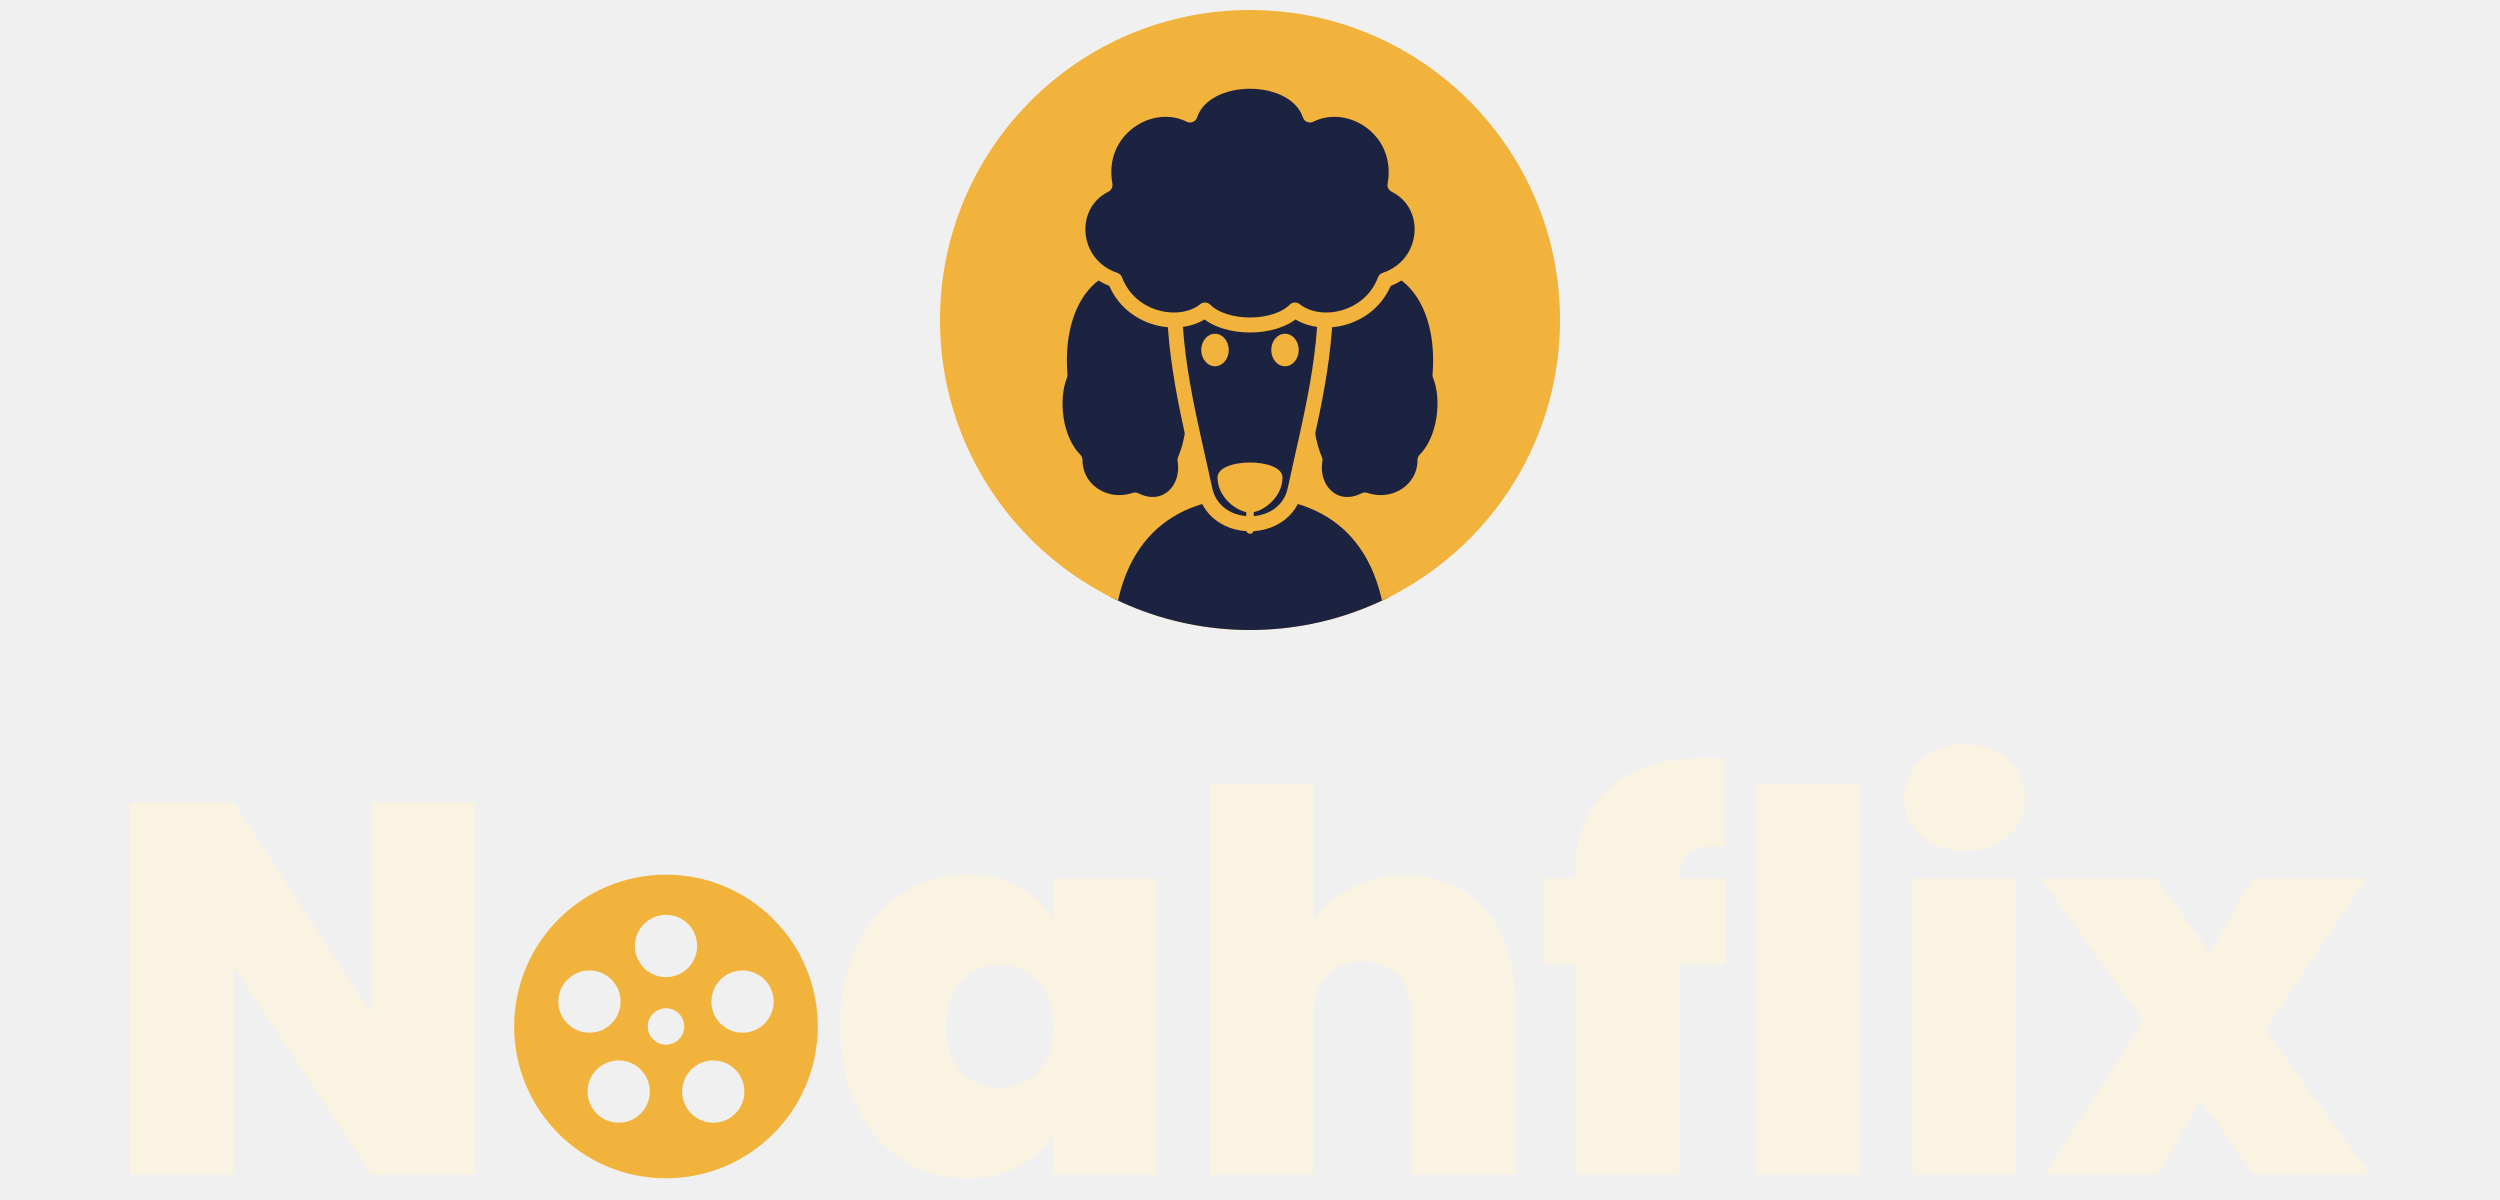
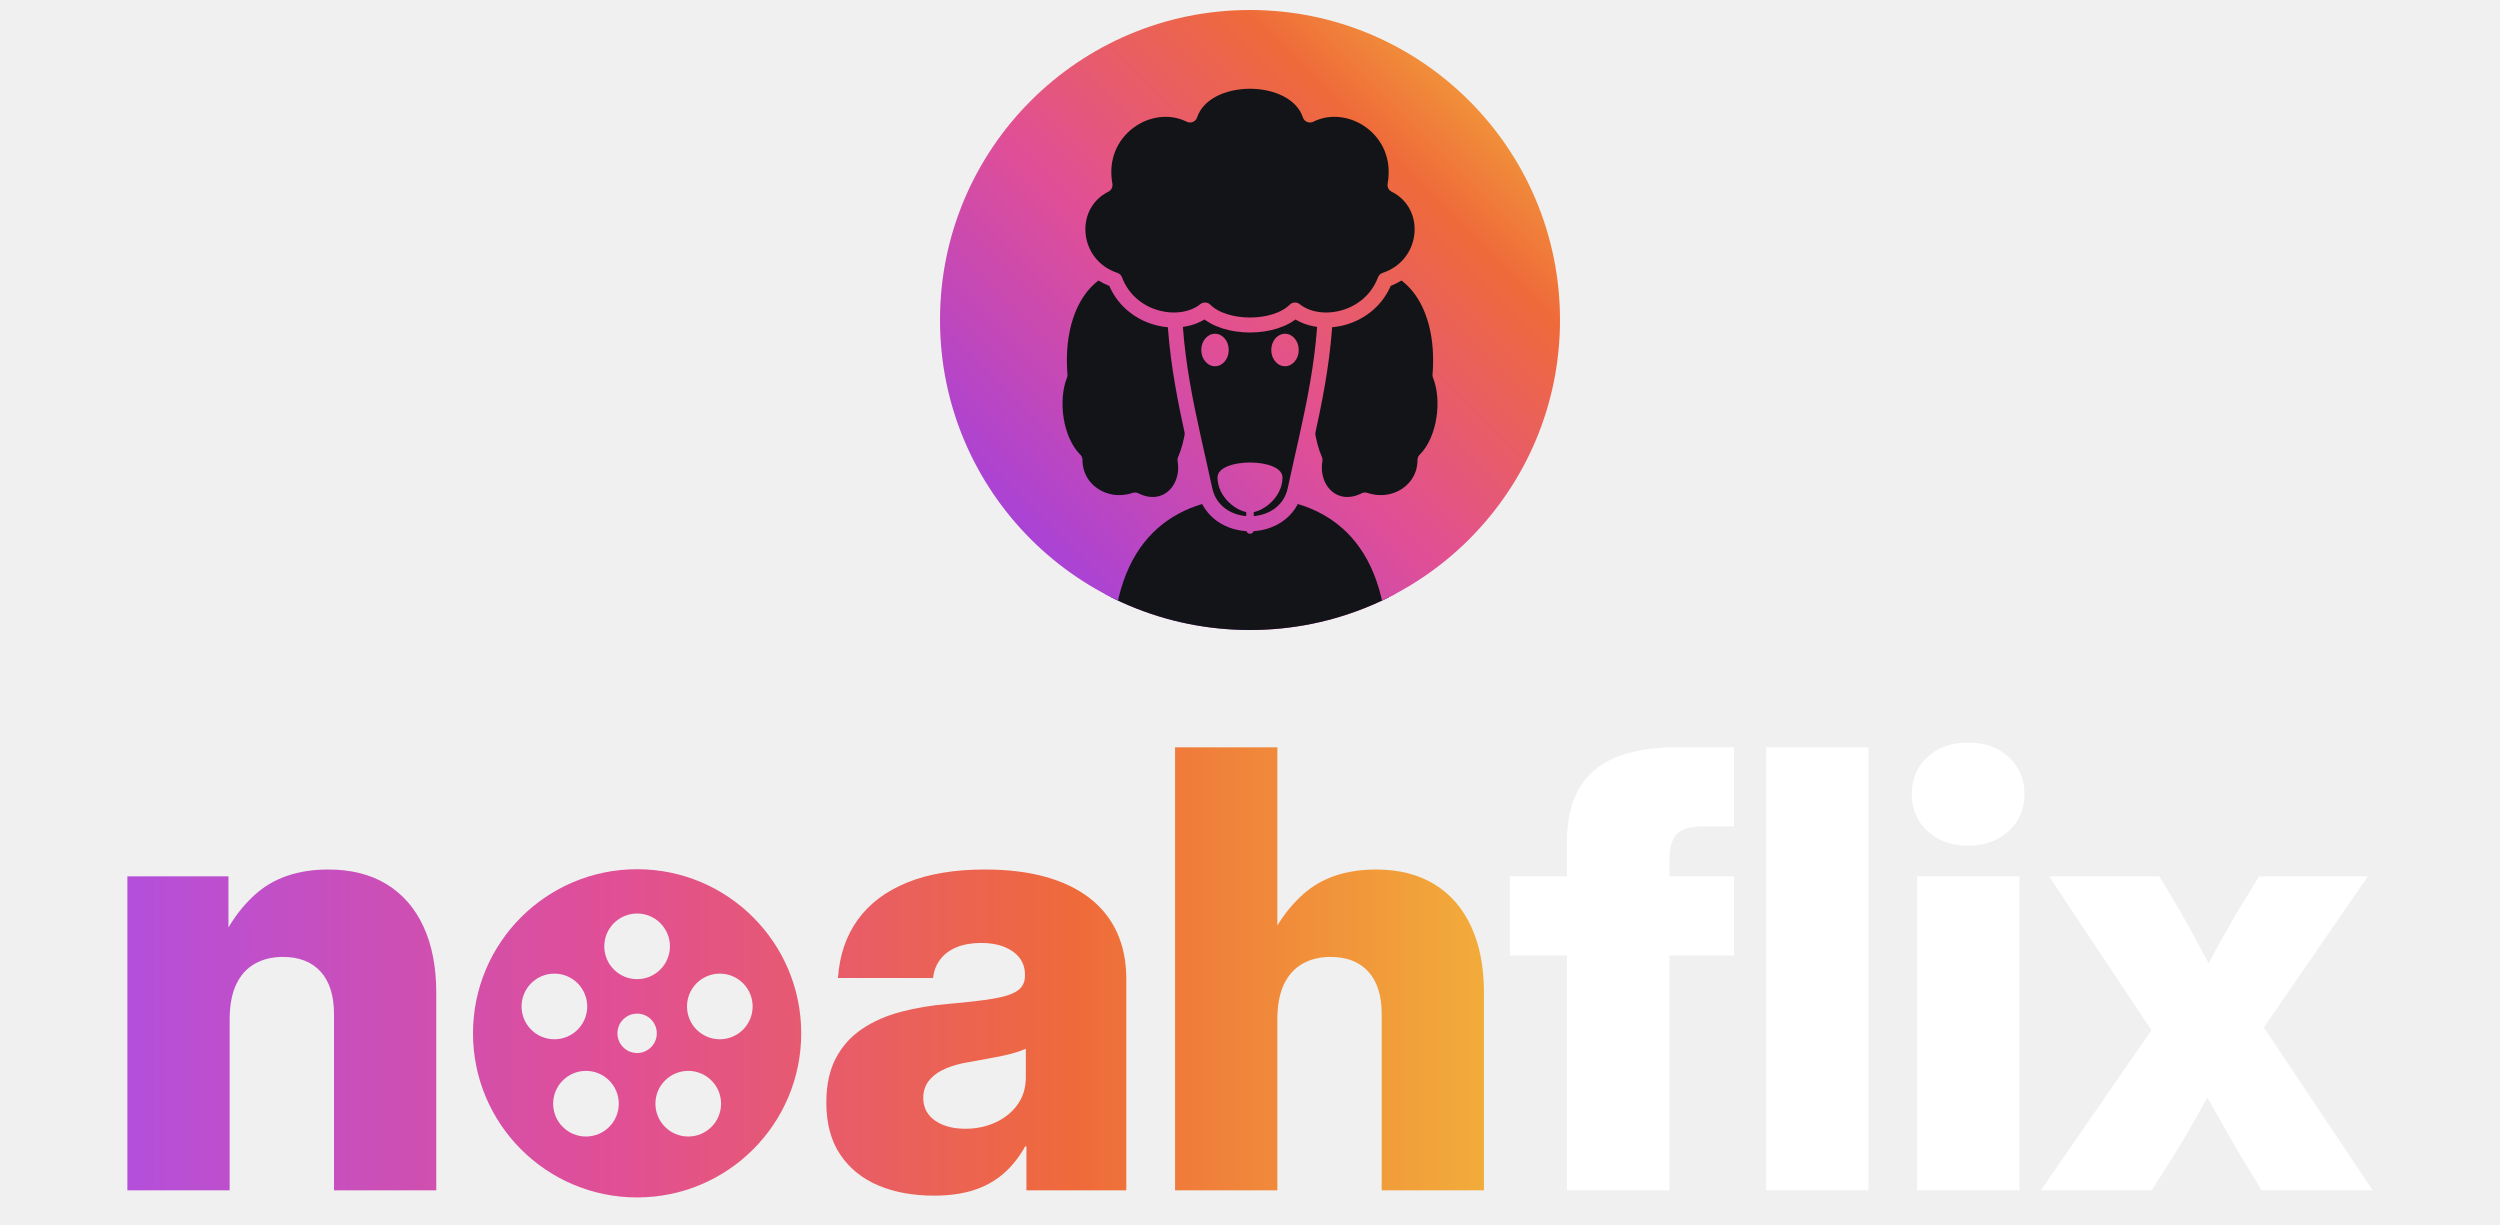
- <svg xmlns="http://www.w3.org/2000/svg" viewBox="0 0 1000 480" role="img" aria-label="Noahflix">
+ <svg xmlns="http://www.w3.org/2000/svg" viewBox="0 0 1000 490" role="img" aria-label="noahflix">
  <svg x="372" y="0" width="256" height="256" viewBox="0 0 256 256">
    <defs>
-       <clipPath id="sm">
+       <linearGradient id="pg" gradientUnits="userSpaceOnUse" x1="20" y1="236" x2="236" y2="20">
+         <stop offset="0" stop-color="#9B3FE6" />
+         <stop offset="0.45" stop-color="#E14F95" />
+         <stop offset="0.78" stop-color="#EF6A3A" />
+         <stop offset="1" stop-color="#F2AC3A" />
+       </linearGradient>
+       <clipPath id="pc">
        <circle cx="128" cy="128" r="124" />
      </clipPath>
    </defs>
-     <circle cx="128" cy="128" r="124" fill="#F2B33D" />
-     <g clip-path="url(#sm)" fill="#1C2340" stroke="#F2B33D" stroke-width="6" stroke-linejoin="round">
+     <circle cx="128" cy="128" r="124" fill="url(#pg)" />
+     <g clip-path="url(#pc)" fill="#121417" stroke="url(#pg)" stroke-width="6" stroke-linejoin="round">
      <path d="M70 262 C70 214 96 196 128 196 C160 196 186 214 186 262 Z" />
      <path d="M84 104 C60 104 50 126 52 150 C48 160 50 176 58 184 C58 196 70 204 82 200 C94 206 104 196 102 184 C108 170 106 150 104 132 C104 118 98 106 84 104 Z" />
      <path d="M172 104 C196 104 206 126 204 150 C208 160 206 176 198 184 C198 196 186 204 174 200 C162 206 152 196 154 184 C148 170 150 150 152 132 C152 118 158 106 172 104 Z" />
      <path d="M98 108 C98 100 158 100 158 108 C160 140 152 168 146 196 C142 214 114 214 110 196 C104 168 96 140 98 108 Z" />
      <path d="M74 112 C56 106 54 82 70 74 C66 52 88 38 104 46 C110 28 146 28 152 46 C168 38 190 52 186 74 C202 82 200 106 182 112 C176 128 156 132 146 124 C138 132 118 132 110 124 C100 132 80 128 74 112 Z" />
    </g>
-     <g fill="#F2B33D">
+     <g fill="url(#pg)">
      <ellipse cx="114" cy="140" rx="5.5" ry="6.5" />
      <ellipse cx="142" cy="140" rx="5.5" ry="6.5" />
      <path d="M115 191 C115 183 141 183 141 191 C141 199 133 205 128 205 C123 205 115 199 115 191 Z" />
-       <path d="M128 205 V212" fill="none" stroke="#F2B33D" stroke-width="3" stroke-linecap="round" />
+       <path d="M128 205 V212" fill="none" stroke="url(#pg)" stroke-width="3" stroke-linecap="round" />
    </g>
  </svg>
-   <svg x="50" y="296" width="900" height="177" viewBox="48 -823 4258 838">
-     <path fill="#FBF3E2" d="M709 0H513L252 -394V0H56V-705H252L513 -306V-705H709Z" />
-     <path fill="#F2B33D" fill-rule="evenodd" d="M783.5 -280.5a287.5 287.5 0 1 0 575.0 0a287.5 287.5 0 1 0 -575.0 0ZM1012.1 -432.9a58.9 58.9 0 1 1 117.9 0a58.9 58.9 0 1 1 -117.9 0ZM1157.0 -327.6a58.9 58.9 0 1 1 117.9 0a58.9 58.9 0 1 1 -117.9 0ZM1101.6 -157.2a58.9 58.9 0 1 1 117.9 0a58.9 58.9 0 1 1 -117.9 0ZM922.5 -157.2a58.9 58.9 0 1 1 117.9 0a58.9 58.9 0 1 1 -117.9 0ZM867.1 -327.6a58.9 58.9 0 1 1 117.9 0a58.9 58.9 0 1 1 -117.9 0ZM1036.5 -280.5a34.5 34.5 0 1 1 69.0 0a34.5 34.5 0 1 1 -69.0 0Z" />
-     <path fill="#FBF3E2" d="M1640 -568Q1698 -568 1740.0 -545.0Q1782 -522 1805 -483V-561H2001V0H1805V-78Q1782 -39 1739.5 -16.0Q1697 7 1640 7Q1573 7 1518.5 -28.0Q1464 -63 1432.5 -128.5Q1401 -194 1401 -281Q1401 -368 1432.5 -433.0Q1464 -498 1518.5 -533.0Q1573 -568 1640 -568ZM1703 -397Q1659 -397 1630.0 -366.5Q1601 -336 1601 -281Q1601 -227 1630.0 -195.5Q1659 -164 1703 -164Q1746 -164 1775.5 -195.0Q1805 -226 1805 -281Q1805 -335 1775.5 -366.0Q1746 -397 1703 -397Z" />
-     <path fill="#FBF3E2" d="M2679 -327V0H2483V-301Q2483 -349 2458.0 -376.5Q2433 -404 2391 -404Q2347 -404 2322.0 -376.5Q2297 -349 2297 -301V0H2101V-740H2297V-481Q2323 -519 2367.5 -542.5Q2412 -566 2470 -566Q2566 -566 2622.5 -501.5Q2679 -437 2679 -327Z" />
-     <path fill="#FBF3E2" d="M3078 -398H2990V0H2793V-398H2732V-561H2793V-566Q2793 -674 2856.5 -731.5Q2920 -789 3039 -789Q3063 -789 3076 -788V-621Q3068 -622 3054 -622Q3022 -622 3007.0 -607.5Q2992 -593 2990 -561H3078Z" />
-     <path fill="#FBF3E2" d="M3332 -740V0H3136V-740Z" />
-     <path fill="#FBF3E2" d="M3416 -713Q3416 -757 3447.5 -786.0Q3479 -815 3531 -815Q3582 -815 3613.5 -786.0Q3645 -757 3645 -713Q3645 -670 3613.5 -641.5Q3582 -613 3531 -613Q3479 -613 3447.5 -641.5Q3416 -670 3416 -713ZM3628 -561V0H3432V-561Z" />
-     <path fill="#FBF3E2" d="M4078 0 3977 -141 3897 0H3682L3869 -291L3674 -561H3894L3995 -420L4076 -561H4291L4100 -275L4298 0Z" />
+   <svg x="50" y="296" width="900" height="184" viewBox="88.0 -1514.0 7568.0 1546.0">
+     <defs>
+       <linearGradient id="nfg" gradientUnits="userSpaceOnUse" x1="96" y1="0" x2="4659" y2="0">
+         <stop offset="0" stop-color="#B44FDB" />
+         <stop offset="0.36" stop-color="#E14F95" />
+         <stop offset="0.7" stop-color="#EF6A3A" />
+         <stop offset="1" stop-color="#F2AC3A" />
+       </linearGradient>
+     </defs>
+     <g fill="url(#nfg)">
+       <path d="M440 -574V0H96V-1056H436V-773H385Q434 -913 527.0 -996.0Q620 -1079 772 -1079Q887 -1079 968.0 -1029.5Q1049 -980 1092.0 -887.0Q1135 -794 1135 -664V0H791V-592Q791 -686 746.0 -735.5Q701 -785 619 -785Q565 -785 524.5 -762.0Q484 -739 462.0 -692.5Q440 -646 440 -574Z" />
+       <path fill-rule="evenodd" d="M1258.5 -528.0a552.0 552.0 0 1 0 1104.0 0a552.0 552.0 0 1 0 -1104.0 0ZM1700.1 -820.6a110.4 110.4 0 1 1 220.8 0a110.4 110.4 0 1 1 -220.8 0ZM1421.9 -618.4a110.4 110.4 0 1 1 220.8 0a110.4 110.4 0 1 1 -220.8 0ZM1528.1 -291.3a110.4 110.4 0 1 1 220.8 0a110.4 110.4 0 1 1 -220.8 0ZM1872.1 -291.3a110.4 110.4 0 1 1 220.8 0a110.4 110.4 0 1 1 -220.8 0ZM1978.3 -618.4a110.4 110.4 0 1 1 220.8 0a110.4 110.4 0 1 1 -220.8 0ZM1744.3 -528.0a66.2 66.2 0 1 1 132.5 0a66.2 66.2 0 1 1 -132.5 0Z" />
+       <path d="M2809 18Q2703 18 2621.5 -16.5Q2540 -51 2493.5 -120.5Q2447 -190 2447 -295Q2447 -384 2479.0 -444.5Q2511 -505 2567.5 -543.0Q2624 -581 2698.5 -600.5Q2773 -620 2857 -627Q2951 -635 3008.0 -644.5Q3065 -654 3090.0 -671.5Q3115 -689 3115 -721V-726Q3115 -758 3097.0 -781.5Q3079 -805 3046.0 -818.5Q3013 -832 2968 -832Q2920 -832 2885.0 -817.5Q2850 -803 2830.0 -776.5Q2810 -750 2806 -714H2486Q2494 -829 2553.0 -910.5Q2612 -992 2719.5 -1035.5Q2827 -1079 2980 -1079Q3095 -1079 3183.5 -1054.5Q3272 -1030 3333.0 -982.5Q3394 -935 3425.0 -866.5Q3456 -798 3456 -711V0H3120V-148H3116Q3084 -91 3041.0 -54.5Q2998 -18 2941.0 0.0Q2884 18 2809 18ZM2914 -207Q2971 -207 3017.5 -229.0Q3064 -251 3091.0 -289.5Q3118 -328 3118 -380V-476Q3104 -470 3085.0 -464.0Q3066 -458 3042.5 -453.0Q3019 -448 2991.0 -443.0Q2963 -438 2931 -432Q2885 -425 2849.5 -410.0Q2814 -395 2793.5 -370.5Q2773 -346 2773 -311Q2773 -278 2791.0 -255.0Q2809 -232 2840.5 -219.5Q2872 -207 2914 -207Z" />
+       <path d="M3964 -574V0H3620V-1490H3964V-773H3909Q3958 -913 4051.0 -996.0Q4144 -1079 4296 -1079Q4411 -1079 4492.0 -1029.5Q4573 -980 4616.0 -887.0Q4659 -794 4659 -664V0H4315V-592Q4315 -686 4270.0 -735.5Q4225 -785 4143 -785Q4089 -785 4048.5 -762.0Q4008 -739 3986.0 -692.5Q3964 -646 3964 -574Z" />
+     </g>
+     <g fill="#FFFFFF">
+       <path d="M5500 -1056V-790H4746V-1056ZM4938 0V-1173Q4938 -1280 4978.5 -1350.5Q5019 -1421 5100.5 -1455.5Q5182 -1490 5308 -1490Q5368 -1490 5423.0 -1490.0Q5478 -1490 5500 -1490V-1224Q5486 -1224 5453.0 -1224.0Q5420 -1224 5395 -1224Q5334 -1224 5308.5 -1199.0Q5283 -1174 5283 -1113V0Z" />
+       <path d="M5952 -1490V0H5608V-1490Z" />
+       <path d="M6116 0V-1056H6460V0ZM6287 -1159Q6204 -1159 6151.0 -1208.0Q6098 -1257 6098 -1333Q6098 -1409 6151.0 -1457.5Q6204 -1506 6287 -1506Q6370 -1506 6423.5 -1457.5Q6477 -1409 6477 -1333Q6477 -1257 6423.5 -1208.0Q6370 -1159 6287 -1159Z" />
+       <path d="M6532 0 6952 -608 6944 -478 6560 -1056H6931L7004 -933Q7043 -863 7077.0 -800.0Q7111 -737 7145 -673H7047Q7082 -737 7116.0 -800.0Q7150 -863 7191 -933L7266 -1056H7632L7234 -478L7242 -608L7648 0H7275L7195 -131Q7156 -199 7121.5 -260.0Q7087 -321 7053 -382H7133Q7097 -321 7063.0 -260.0Q7029 -199 6988 -131L6905 0Z" />
+     </g>
  </svg>
</svg>
